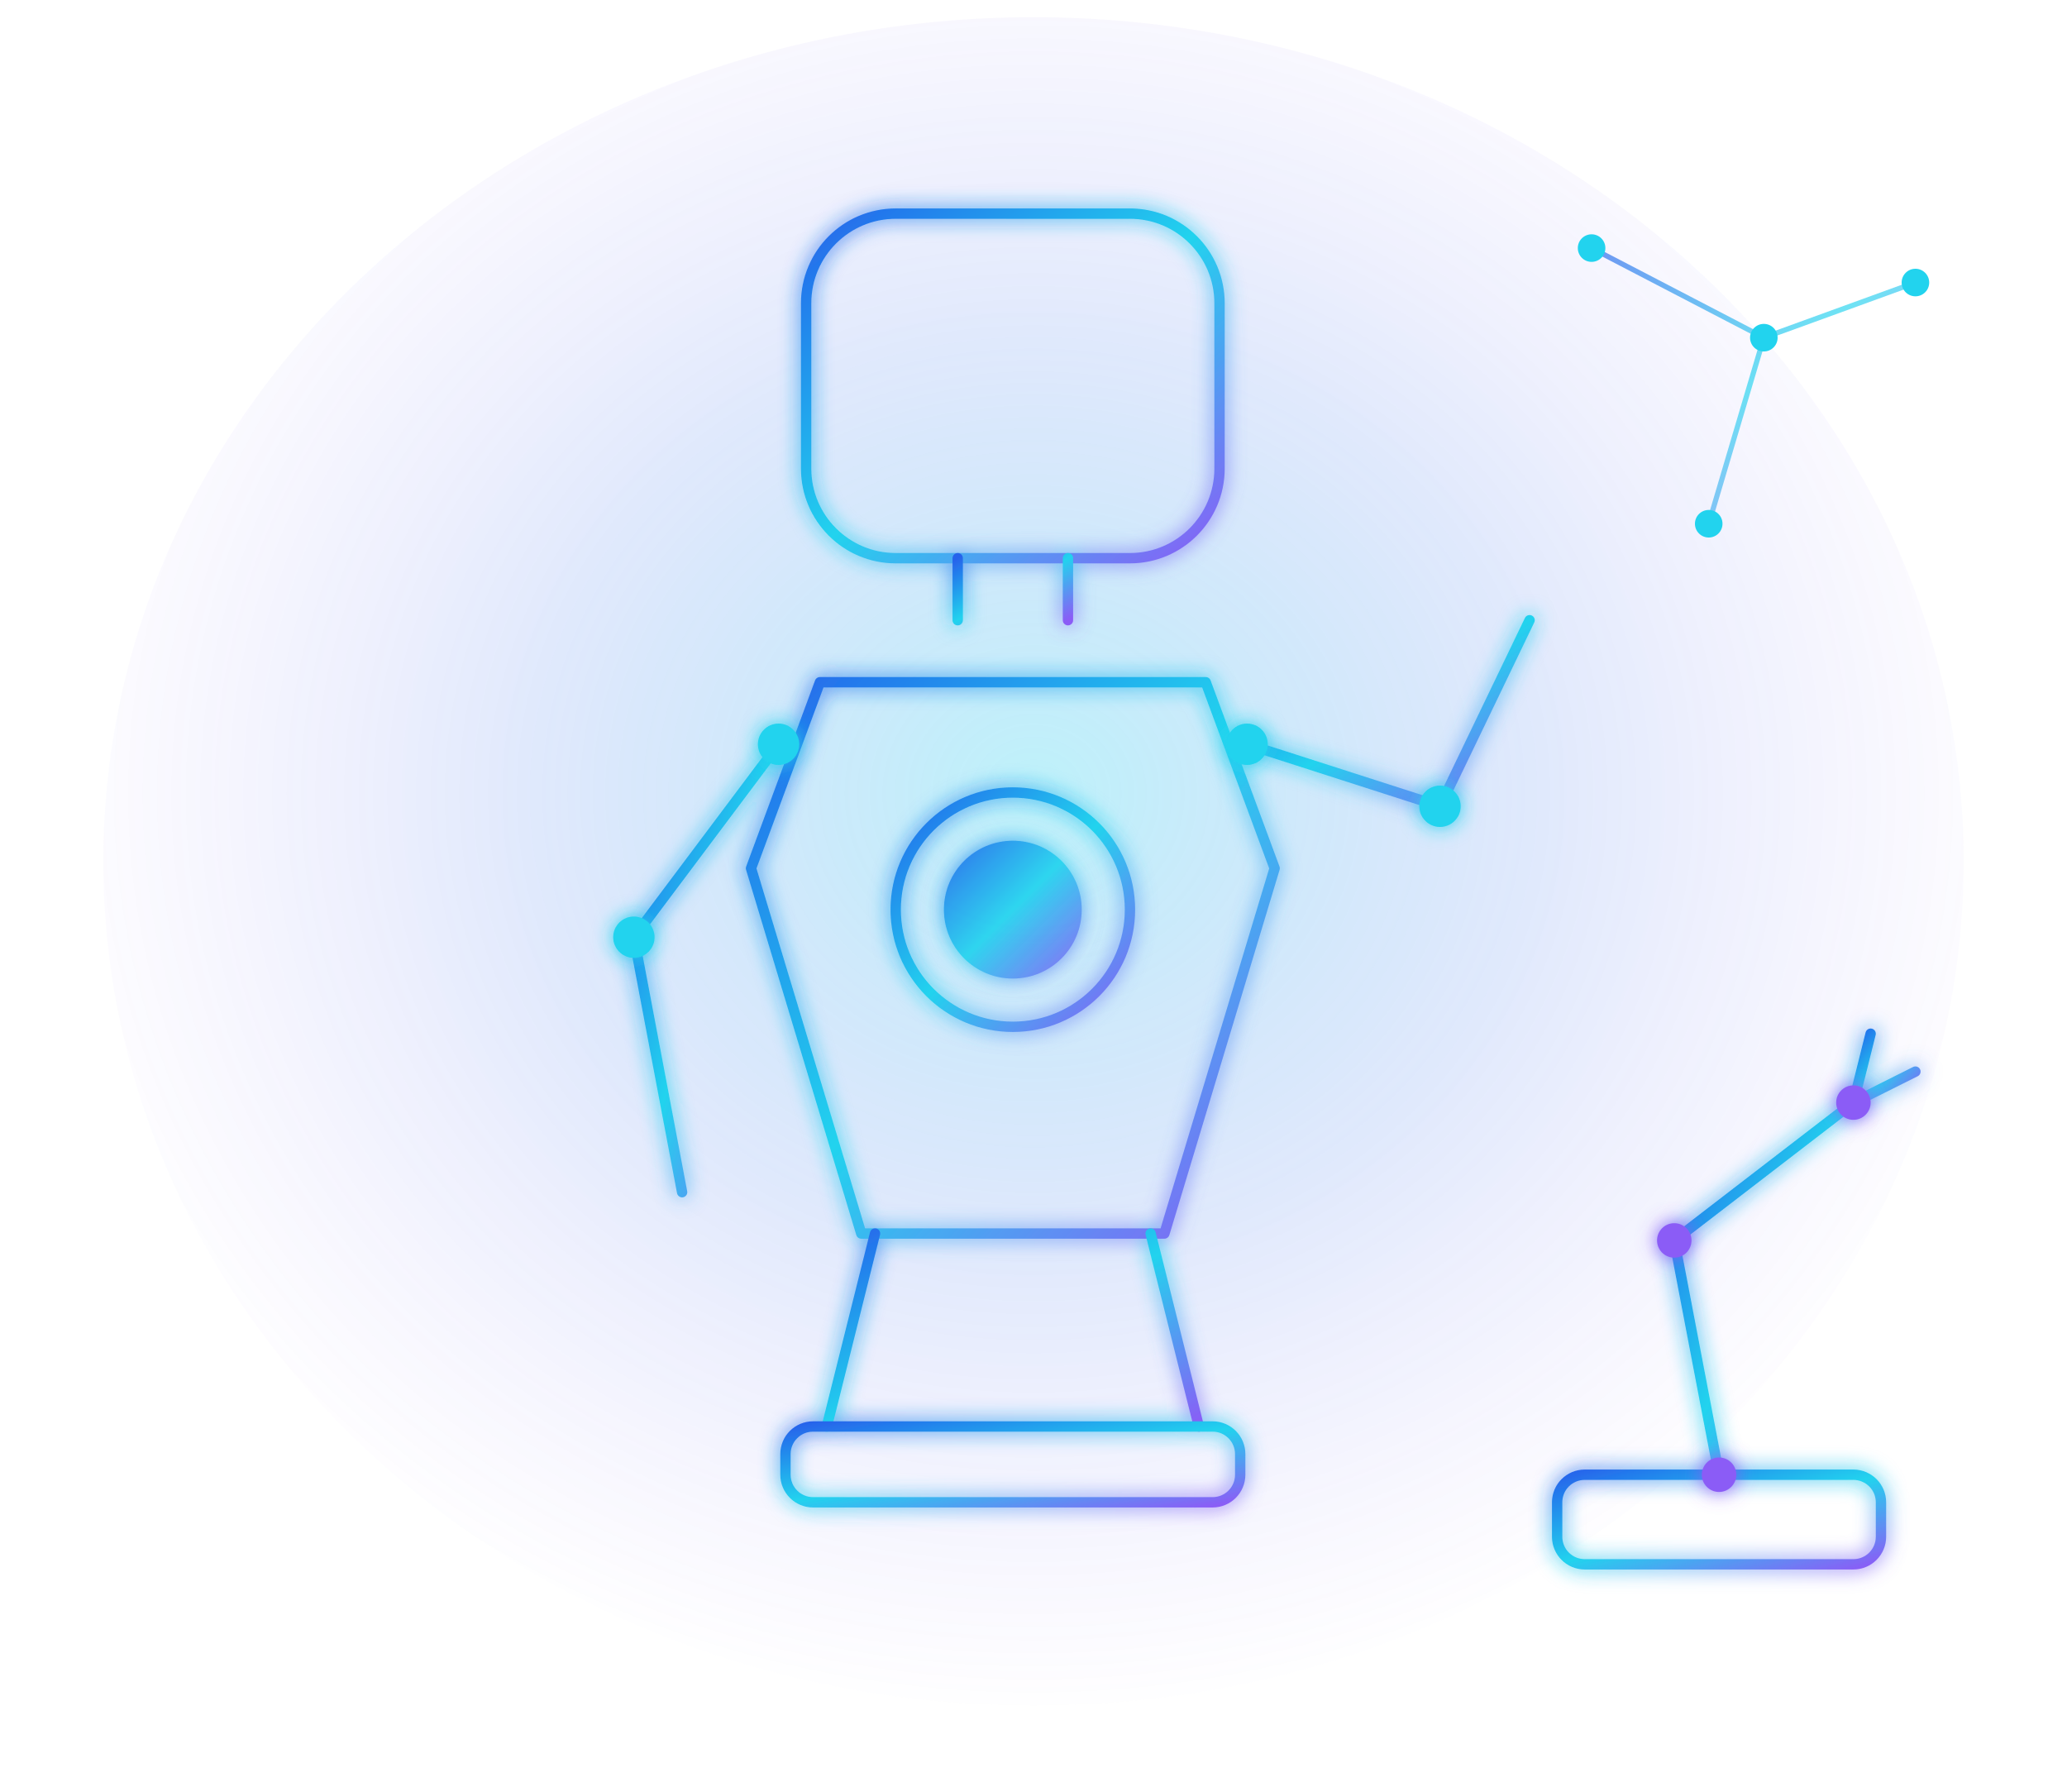
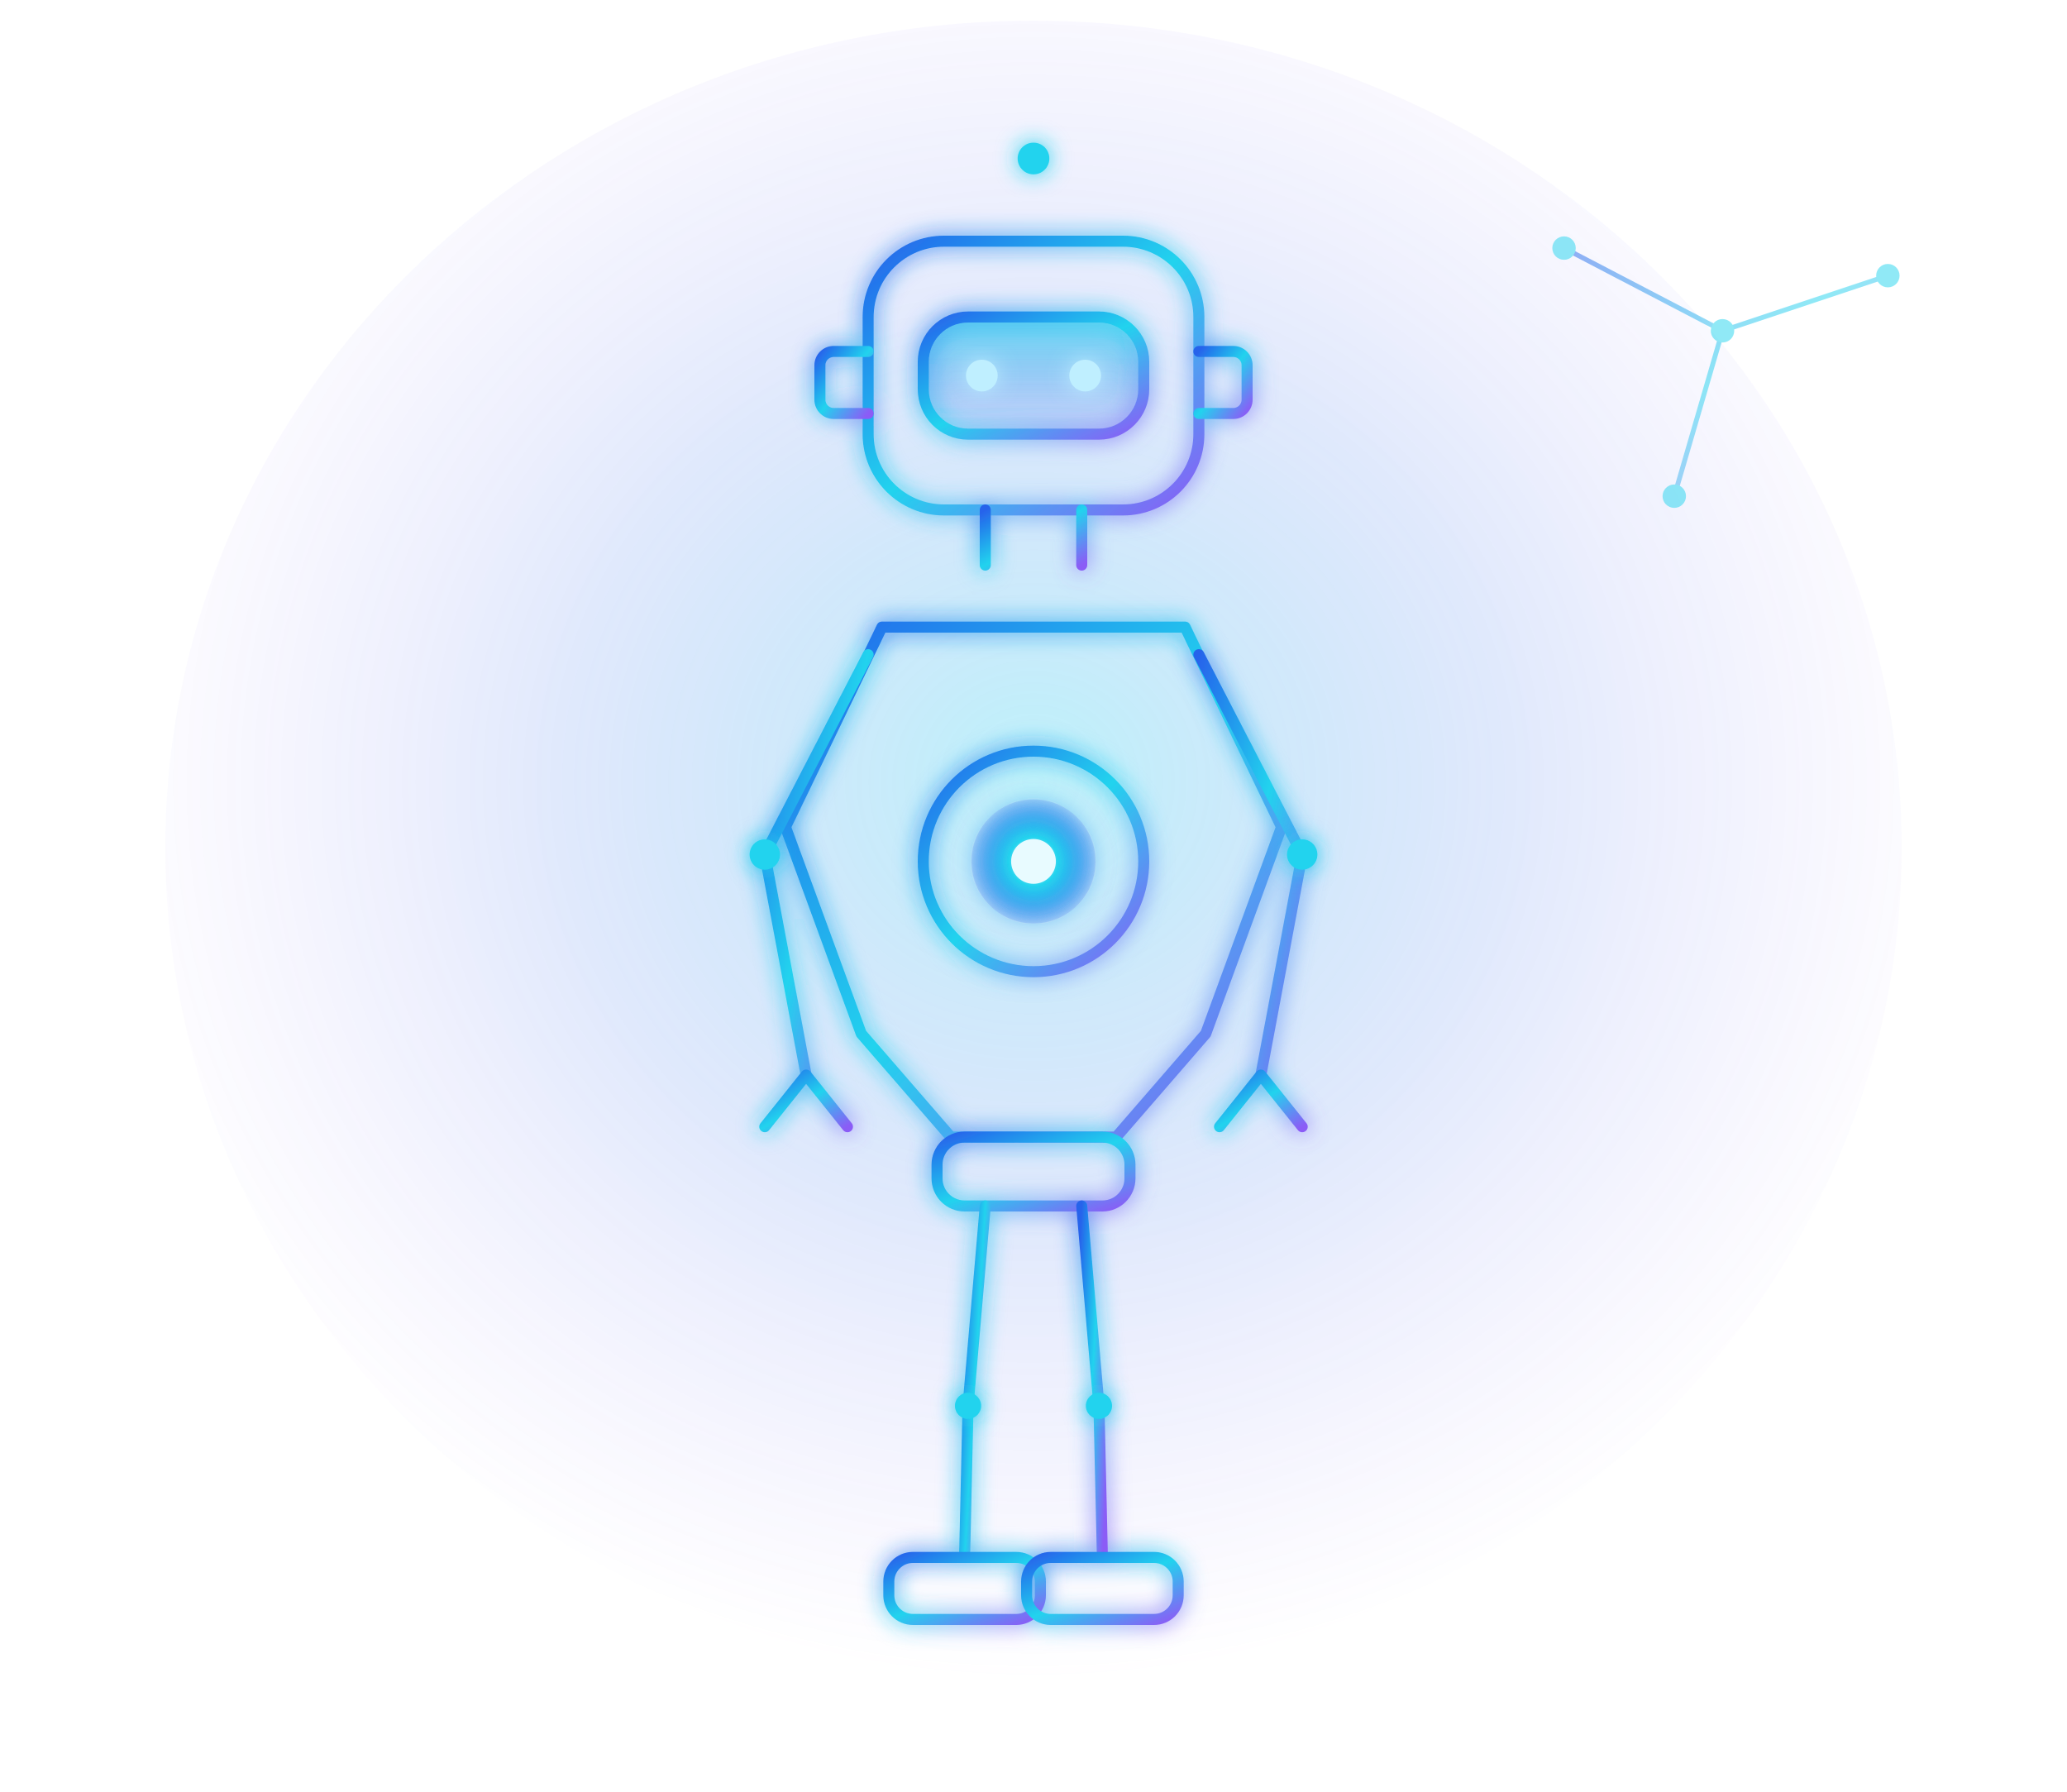
<svg xmlns="http://www.w3.org/2000/svg" viewBox="0 0 600 520" fill="none" role="img" aria-label="具身智能机器人概念图">
  <defs>
    <linearGradient id="hg" x1="0" y1="0" x2="1" y2="1">
      <stop offset="0" stop-color="#2563eb" />
      <stop offset="0.5" stop-color="#22d3ee" />
      <stop offset="1" stop-color="#8b5cf6" />
    </linearGradient>
+     <linearGradient id="hgv" x1="0" y1="0" x2="0" y2="1">
+       <stop offset="0" stop-color="#22d3ee" stop-opacity="0.38" />
+       <stop offset="1" stop-color="#2563eb" stop-opacity="0.05" />
+     </linearGradient>
    <radialGradient id="halo" cx="0.5" cy="0.46" r="0.55">
      <stop offset="0" stop-color="#22d3ee" stop-opacity="0.30" />
      <stop offset="0.5" stop-color="#2563eb" stop-opacity="0.14" />
      <stop offset="1" stop-color="#8b5cf6" stop-opacity="0" />
    </radialGradient>
-     <filter id="hglow" x="-30%" y="-30%" width="160%" height="160%">
-       <feGaussianBlur stdDeviation="3" result="b" />
+     <radialGradient id="core" cx="0.5" cy="0.5" r="0.5">
+       <stop offset="0" stop-color="#e0f7ff" />
+       <stop offset="0.4" stop-color="#22d3ee" />
+       <stop offset="1" stop-color="#2563eb" stop-opacity="0.18" />
+     </radialGradient>
+     <filter id="hglow" x="-40%" y="-40%" width="180%" height="180%">
+       <feGaussianBlur stdDeviation="3.2" result="b" />
      <feMerge>
        <feMergeNode in="b" />
        <feMergeNode in="SourceGraphic" />
      </feMerge>
    </filter>
  </defs>
-   <ellipse cx="300" cy="250" rx="270" ry="245" fill="url(#halo)" />
-   <g stroke="url(#hg)" stroke-width="3" stroke-linecap="round" stroke-linejoin="round" filter="url(#hglow)">
-     <rect x="234" y="62" width="120" height="100" rx="26" />
-     <line x1="260" y1="110" x2="288" y2="110" stroke-width="6" />
-     <line x1="300" y1="110" x2="328" y2="110" stroke-width="6" />
-     <path d="M294 62v-22" />
-     <path d="M278 162v18 M310 162v18" />
-     <path d="M238 198 L350 198 L370 252 L338 358 L250 358 L218 252 Z" />
-     <circle cx="294" cy="264" r="34" />
-     <path d="M226 216 L184 272 L198 346" />
-     <path d="M362 216 L418 234 L444 180" />
-     <path d="M254 358 L240 414 M334 358 L348 414" />
-     <rect x="228" y="414" width="132" height="22" rx="8" />
+   <ellipse cx="300" cy="246" rx="252" ry="240" fill="url(#halo)" />
+   <g opacity="0.5">
+     <path d="M454 72 L500 96 L486 144 M500 96 L548 80" stroke="url(#hg)" stroke-width="1.4" stroke-linecap="round" />
+     <g fill="#22d3ee">
+       <circle cx="454" cy="72" r="3.4" />
+       <circle cx="500" cy="96" r="3.4" />
+       <circle cx="486" cy="144" r="3.4" />
+       <circle cx="548" cy="80" r="3.4" />
+     </g>
  </g>
-   <circle cx="294" cy="264" r="20" fill="url(#hg)" opacity="0.92" filter="url(#hglow)" />
+   <g stroke="url(#hg)" stroke-width="3.2" stroke-linecap="round" stroke-linejoin="round" filter="url(#hglow)">
+     <path d="M300 70 V48" />
+     <rect x="252" y="70" width="96" height="78" rx="22" />
+     <rect x="268" y="92" width="64" height="34" rx="13" fill="url(#hgv)" />
+     <path d="M252 102 h-10 a4 4 0 0 0 -4 4 v10 a4 4 0 0 0 4 4 h10" />
+     <path d="M348 102 h10 a4 4 0 0 1 4 4 v10 a4 4 0 0 1 -4 4 h-10" />
+     <path d="M286 148 v16 M314 148 v16" />
+     <path d="M254 182 H346" />
+     <path d="M256 182 L344 182 L372 240 L350 300 L324 330 L276 330 L250 300 L228 240 Z" />
+     <path d="M300 195 V232 M300 296 V330" />
+     <circle cx="300" cy="250" r="32" />
+     <path d="M252 190 L222 248 L234 312" />
+     <path d="M348 190 L378 248 L366 312" />
+     <path d="M234 312 l-12 15 M234 312 l12 15" />
+     <path d="M366 312 l-12 15 M366 312 l12 15" />
+     <rect x="272" y="330" width="56" height="20" rx="8" />
+     <path d="M286 350 L281 408 L280 452" />
+     <path d="M314 350 L319 408 L320 452" />
+     <rect x="258" y="452" width="44" height="18" rx="7" />
+     <rect x="298" y="452" width="44" height="18" rx="7" />
+   </g>
+   <circle cx="300" cy="250" r="18" fill="url(#core)" filter="url(#hglow)" />
+   <circle cx="300" cy="250" r="6.5" fill="#e8fbff" />
+   <g fill="#bfefff" filter="url(#hglow)">
+     <circle cx="285" cy="109" r="4.6" />
+     <circle cx="315" cy="109" r="4.6" />
+   </g>
  <g fill="#22d3ee" filter="url(#hglow)">
-     <circle cx="226" cy="216" r="6" />
-     <circle cx="184" cy="272" r="6" />
-     <circle cx="362" cy="216" r="6" />
-     <circle cx="418" cy="234" r="6" />
-   </g>
-   <g stroke="url(#hg)" stroke-width="3" stroke-linecap="round" stroke-linejoin="round" filter="url(#hglow)">
-     <rect x="452" y="428" width="94" height="26" rx="8" />
-     <path d="M499 428 L486 360 L538 320" />
-     <path d="M538 320 l18 -9 M538 320 l5 -20" />
-   </g>
-   <g fill="#8b5cf6" filter="url(#hglow)">
-     <circle cx="499" cy="428" r="5" />
-     <circle cx="486" cy="360" r="5" />
-     <circle cx="538" cy="320" r="5" />
-   </g>
-   <g stroke="url(#hg)" stroke-width="1.5" opacity="0.65">
-     <path d="M462 72 L512 98 L496 152 M512 98 L556 82" />
-   </g>
-   <g fill="#22d3ee">
-     <circle cx="462" cy="72" r="4" />
-     <circle cx="512" cy="98" r="4" />
-     <circle cx="496" cy="152" r="4" />
-     <circle cx="556" cy="82" r="4" />
+     <circle cx="300" cy="46" r="4.6" />
+     <circle cx="222" cy="248" r="4.4" />
+     <circle cx="378" cy="248" r="4.4" />
+     <circle cx="281" cy="408" r="3.8" />
+     <circle cx="319" cy="408" r="3.8" />
  </g>
</svg>
